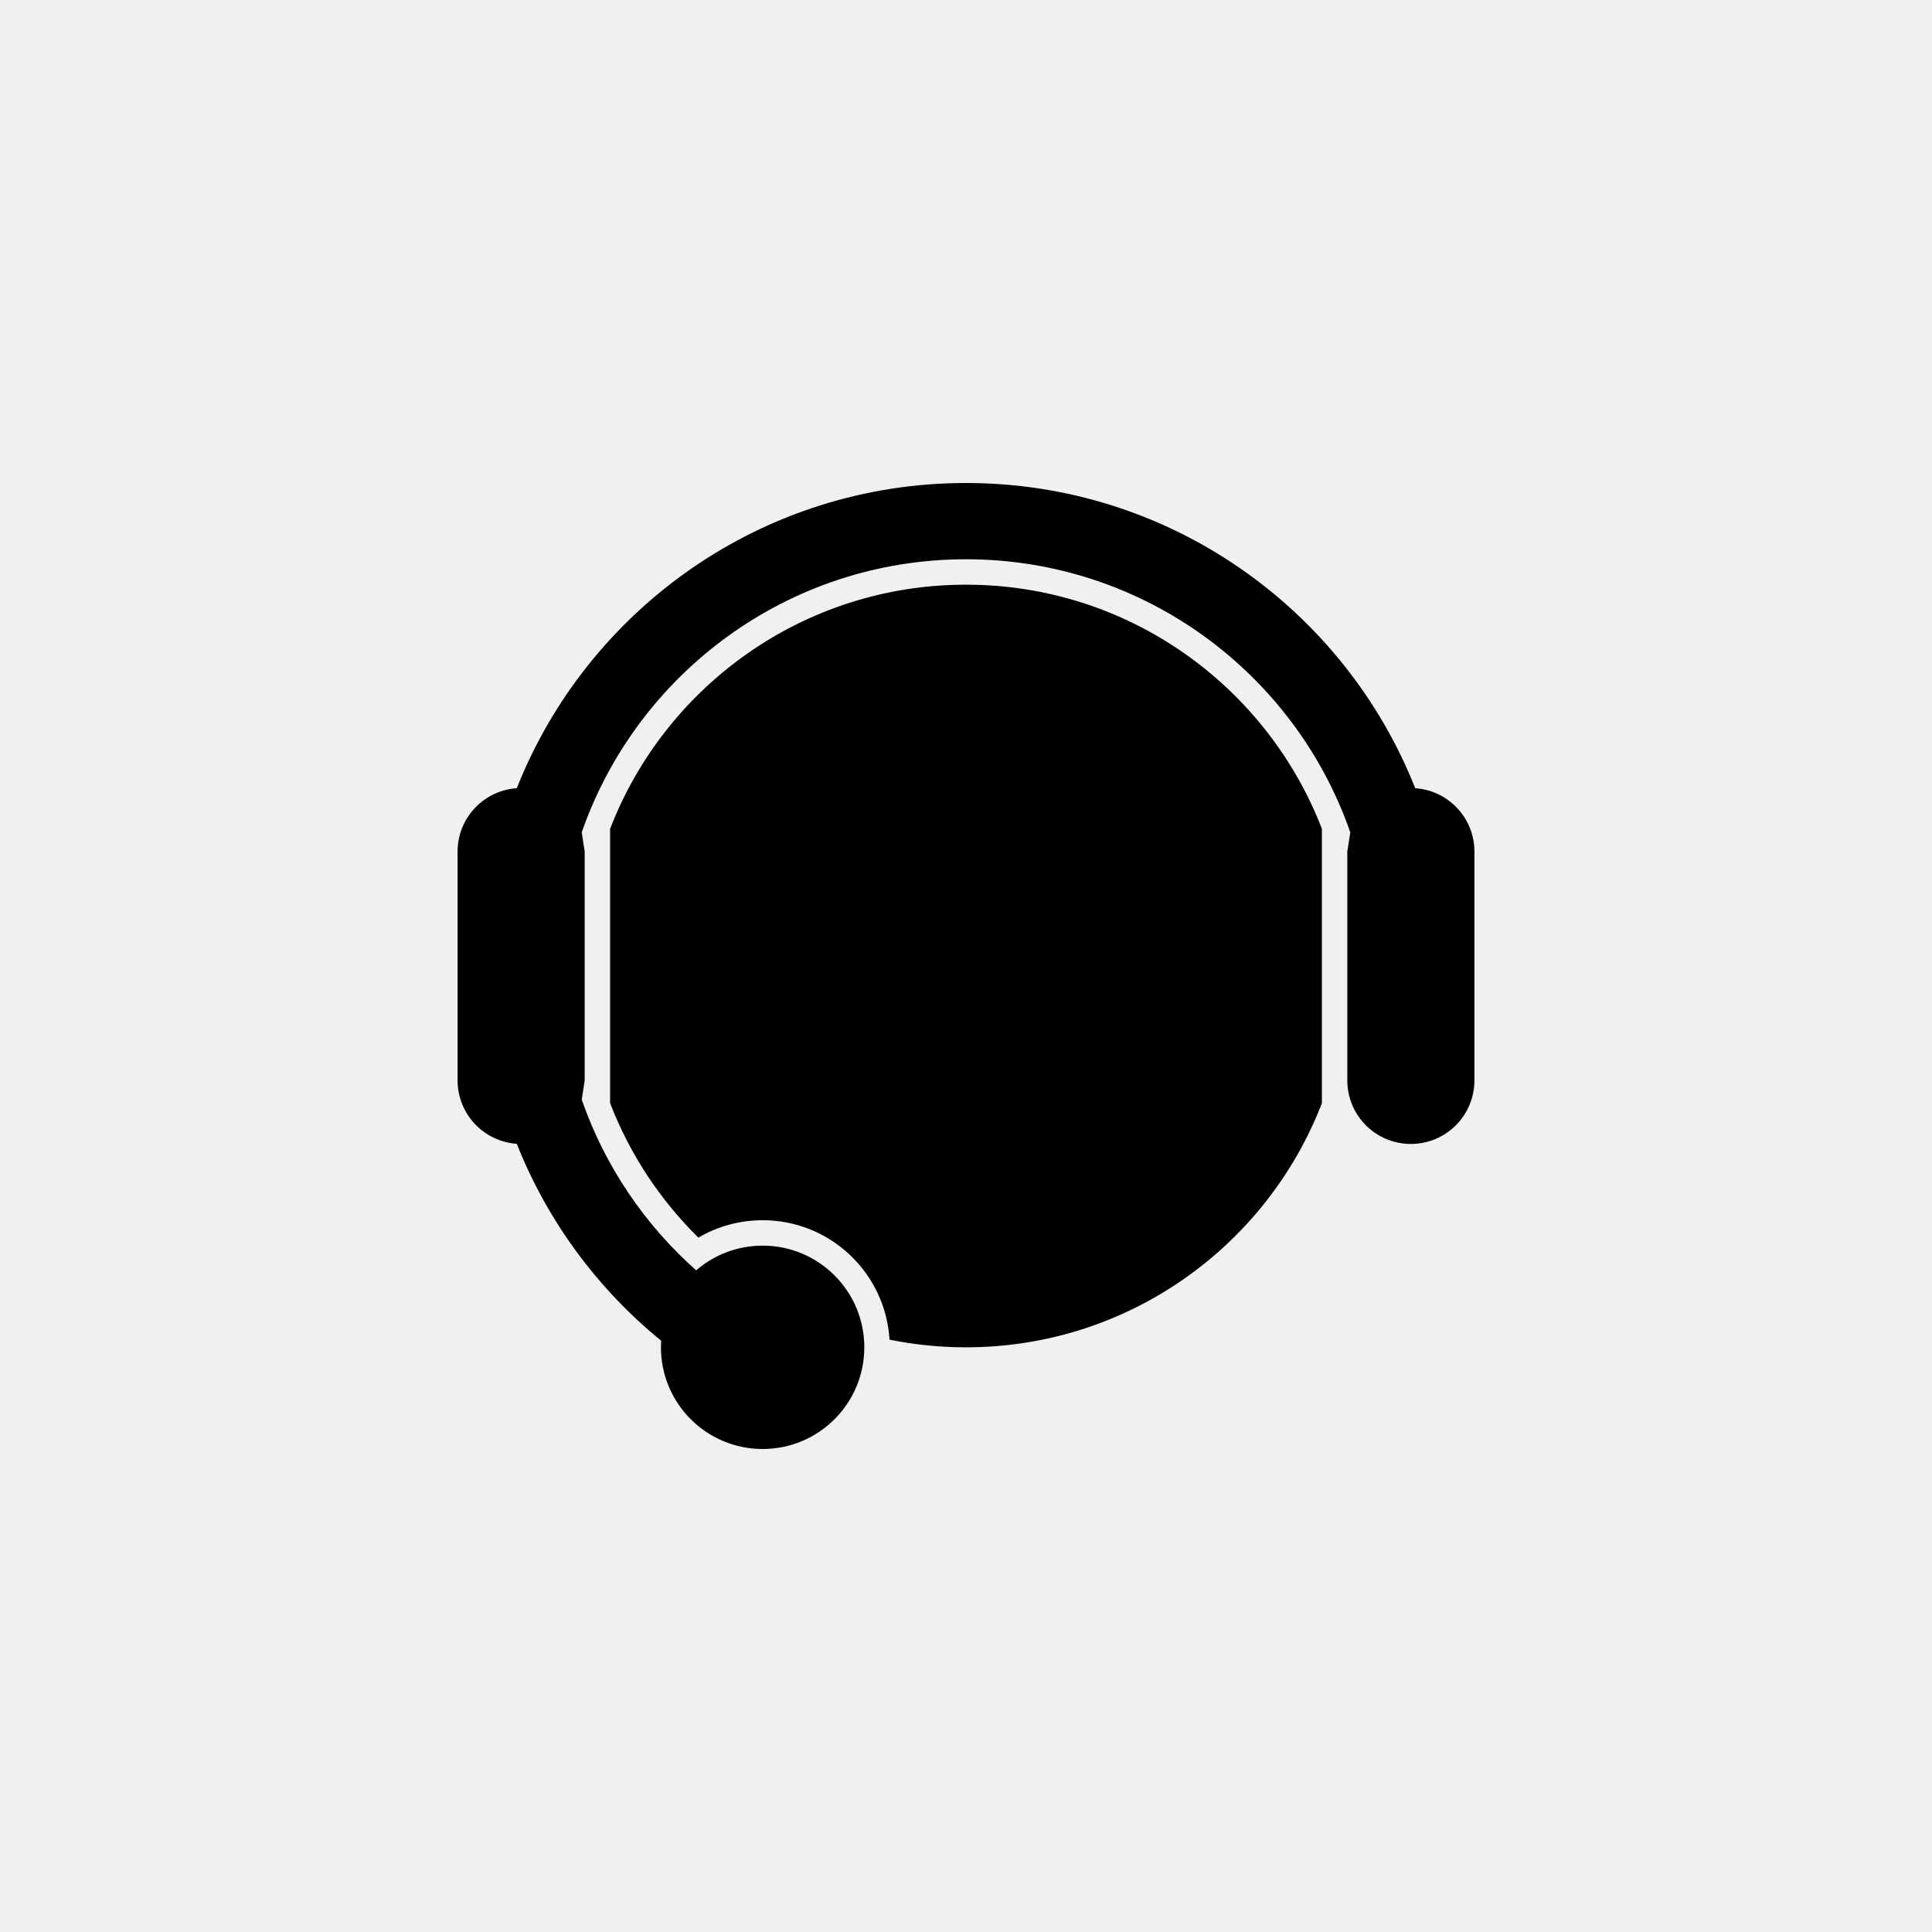
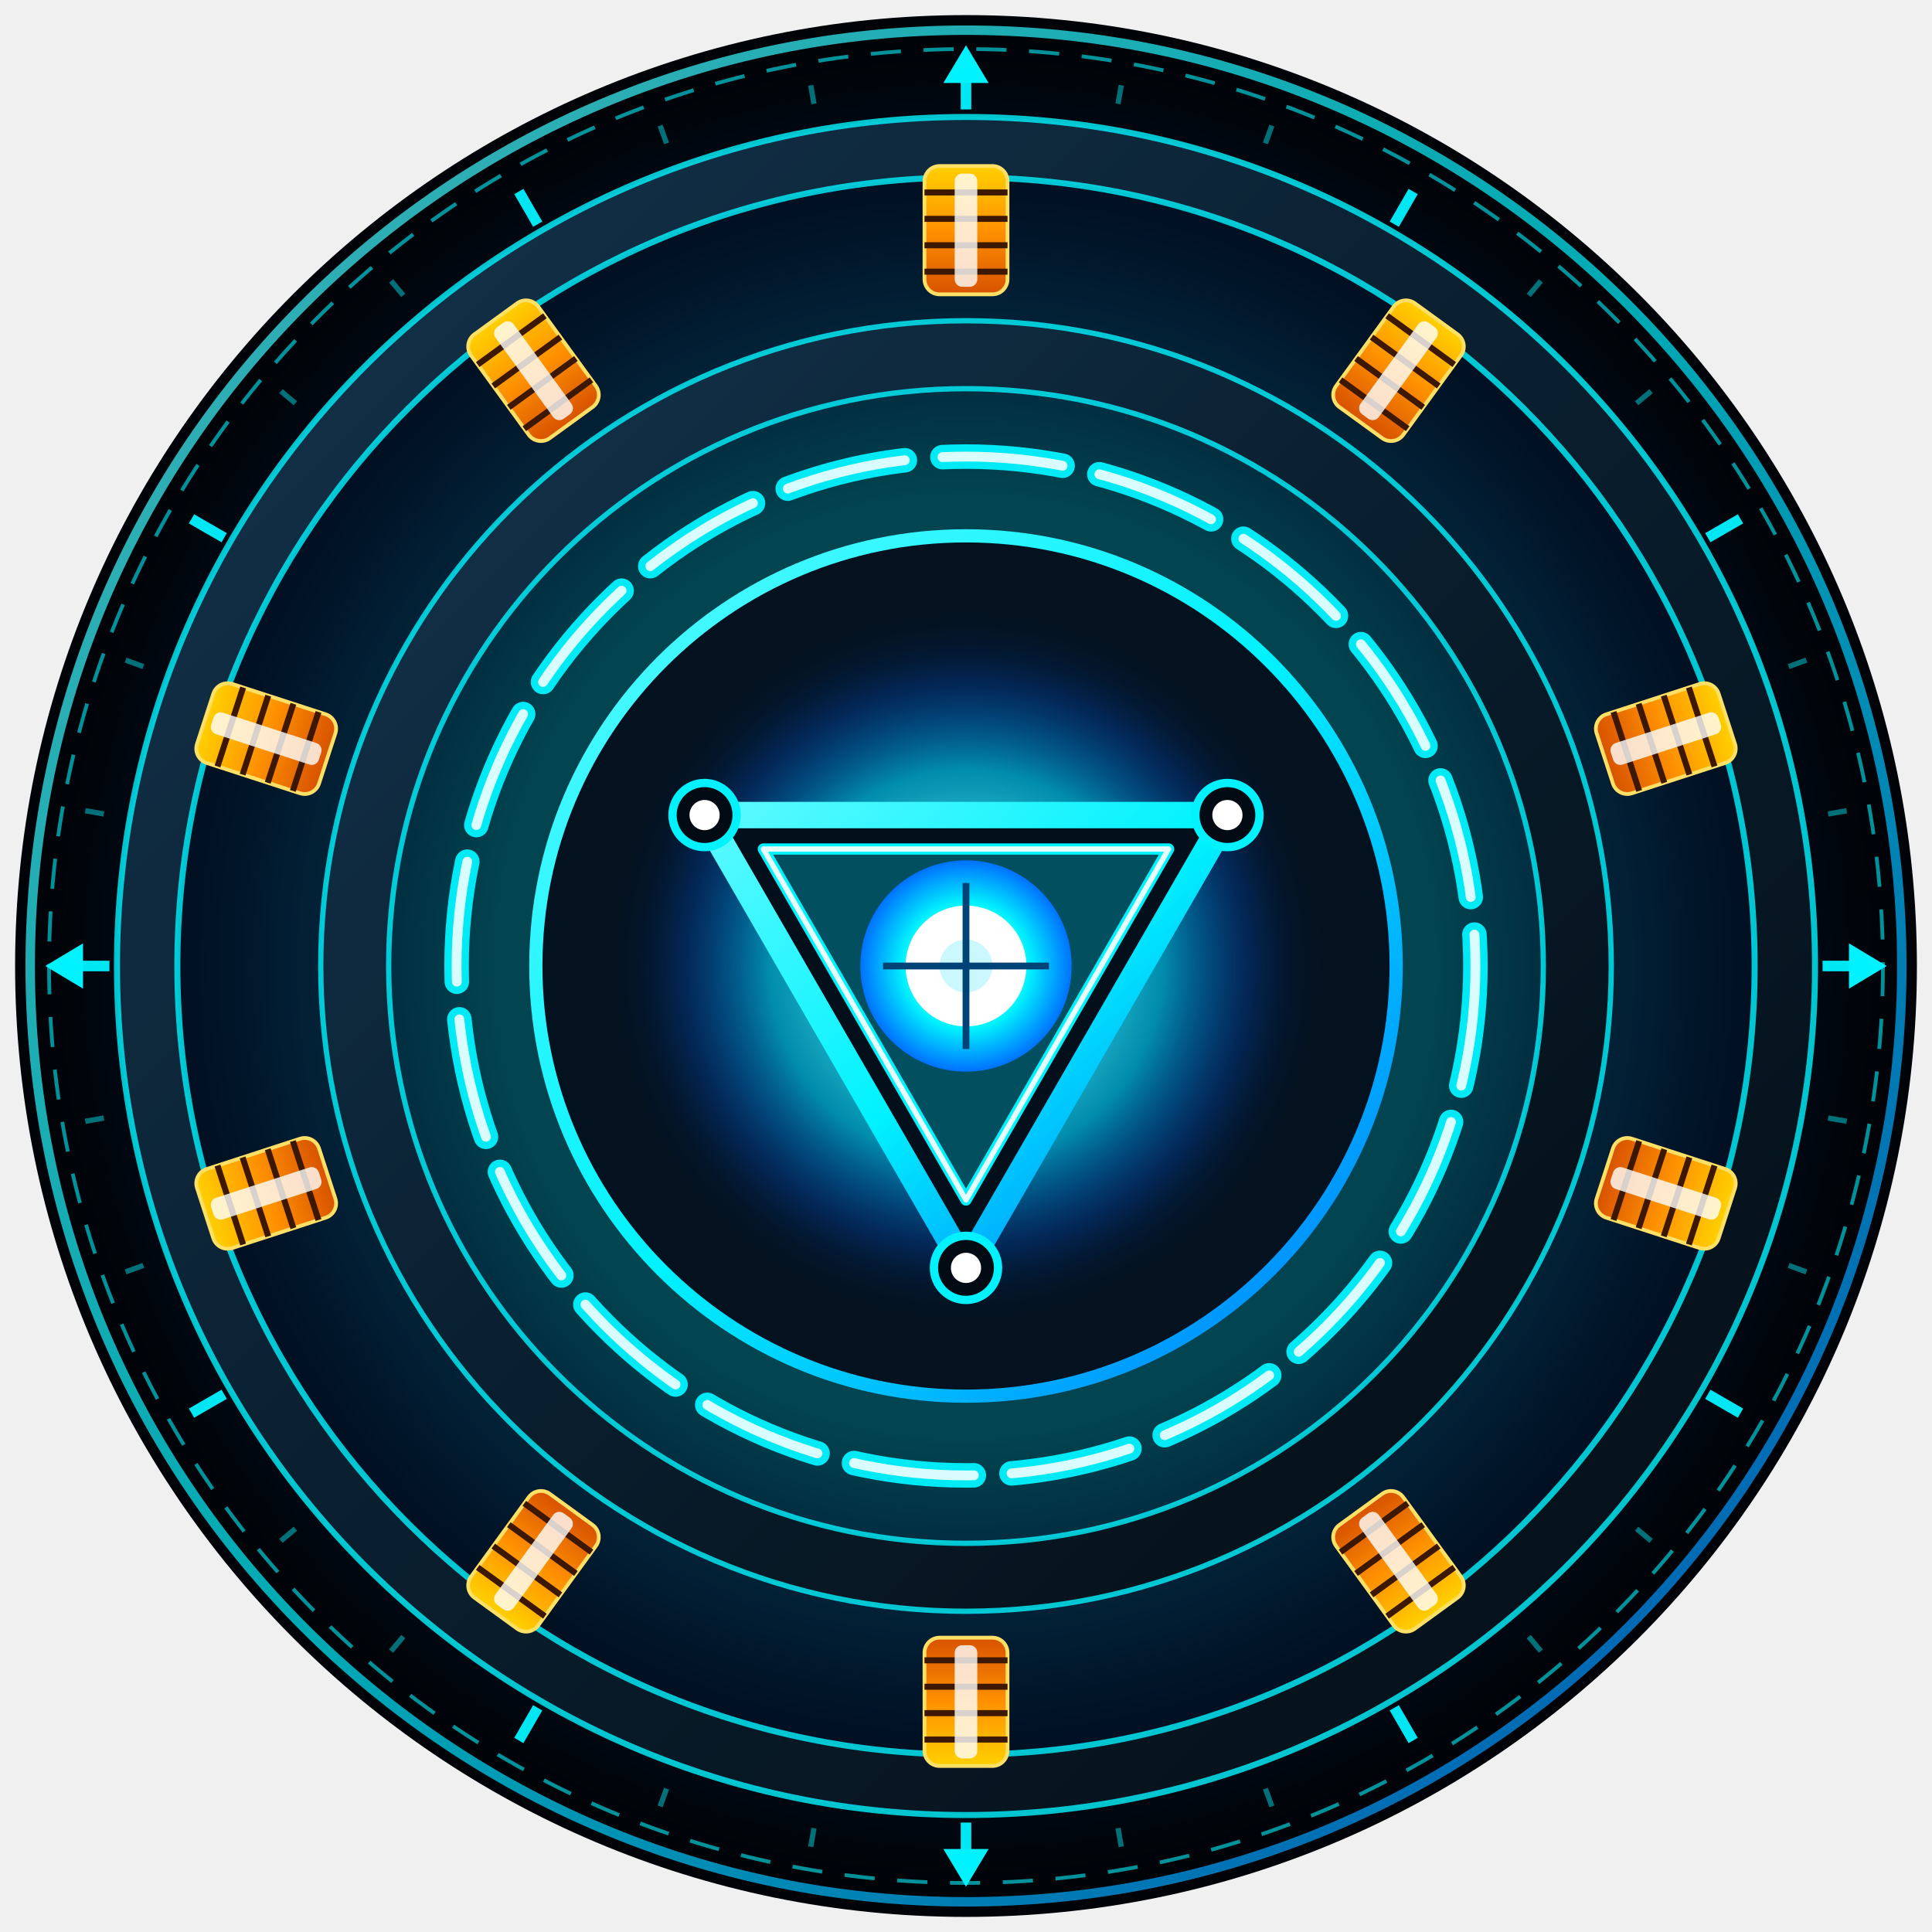
- <svg xmlns="http://www.w3.org/2000/svg" width="800px" height="800px" viewBox="0 0 76 76" version="1.1" baseProfile="full" enable-background="new 0 0 76.00 76.00" xml:space="preserve">
-   <path fill="#000000" fill-opacity="1" stroke-width="0.2" stroke-linejoin="round" d="M 38,23C 44.382,23 49.833,26.986 52,32.604L 52,43.396C 49.833,49.014 44.382,53 38,53C 36.969,53 35.963,52.896 34.991,52.698C 34.835,50.077 32.66,48 30,48C 29.078,48 28.214,48.25 27.472,48.685C 25.967,47.202 24.774,45.403 24,43.396L 24,32.604C 26.167,26.986 31.618,23 38,23 Z M 23,33.5L 23,42.5L 22.884,43.257C 23.792,45.87 25.359,48.174 27.386,49.972C 28.087,49.367 29.001,49 30,49C 32.209,49 34,50.791 34,53C 34,55.209 32.209,57 30,57C 27.791,57 26,55.209 26,53L 26.008,52.739C 23.508,50.702 21.536,48.041 20.329,44.994C 19.028,44.906 18,43.823 18,42.5L 18,33.5C 18,32.177 19.028,31.094 20.329,31.006C 23.114,23.974 29.976,19 38,19C 46.024,19 52.886,23.974 55.671,31.006C 56.972,31.094 58,32.177 58,33.5L 58,42.5C 58,43.881 56.881,45 55.5,45C 54.119,45 53,43.881 53,42.5L 53,33.5L 53.117,32.743C 50.942,26.489 44.995,22 38,22C 31.005,22 25.058,26.489 22.884,32.743L 23,33.5 Z " />
+ <svg xmlns="http://www.w3.org/2000/svg" viewBox="0 0 512 512" width="512" height="512">
+   <defs>
+     <radialGradient id="bgGrad" cx="50%" cy="50%" r="50%">
+       <stop offset="0%" stop-color="#071322" />
+       <stop offset="65%" stop-color="#020813" />
+       <stop offset="100%" stop-color="#000307" />
+     </radialGradient>
+     <radialGradient id="outerGlow" cx="50%" cy="50%" r="50%">
+       <stop offset="50%" stop-color="#00f2fe" stop-opacity="0.25" />
+       <stop offset="85%" stop-color="#0077ff" stop-opacity="0.08" />
+       <stop offset="100%" stop-color="#000000" stop-opacity="0" />
+     </radialGradient>
+     <radialGradient id="reactorGlow" cx="50%" cy="50%" r="50%">
+       <stop offset="0%" stop-color="#ffffff" stop-opacity="1" />
+       <stop offset="25%" stop-color="#5cfaff" stop-opacity="0.95" />
+       <stop offset="55%" stop-color="#00d4ff" stop-opacity="0.7" />
+       <stop offset="80%" stop-color="#0066ff" stop-opacity="0.25" />
+       <stop offset="100%" stop-color="#001533" stop-opacity="0" />
+     </radialGradient>
+     <radialGradient id="coreCenter" cx="50%" cy="50%" r="50%">
+       <stop offset="0%" stop-color="#ffffff" />
+       <stop offset="25%" stop-color="#d4faff" />
+       <stop offset="60%" stop-color="#00f2fe" />
+       <stop offset="100%" stop-color="#0072ff" />
+     </radialGradient>
+     <linearGradient id="cyanGrad" x1="0%" y1="0%" x2="100%" y2="100%">
+       <stop offset="0%" stop-color="#5cfaff" />
+       <stop offset="50%" stop-color="#00f2fe" />
+       <stop offset="100%" stop-color="#0072ff" />
+     </linearGradient>
+     <linearGradient id="metalGrad" x1="0%" y1="0%" x2="100%" y2="100%">
+       <stop offset="0%" stop-color="#14344d" />
+       <stop offset="50%" stop-color="#091e2e" />
+       <stop offset="100%" stop-color="#040d14" />
+     </linearGradient>
+     <linearGradient id="coilGrad" x1="0%" y1="0%" x2="0%" y2="100%">
+       <stop offset="0%" stop-color="#ffd000" />
+       <stop offset="50%" stop-color="#ff9100" />
+       <stop offset="100%" stop-color="#d85200" />
+     </linearGradient>
+   </defs>
+   <circle cx="256" cy="256" r="252" fill="url(#bgGrad)" />
+   <circle cx="256" cy="256" r="250" fill="url(#outerGlow)" />
+   <circle cx="256" cy="256" r="248" fill="none" stroke="url(#cyanGrad)" stroke-width="2.5" stroke-opacity="0.7" />
+   <circle cx="256" cy="256" r="243" fill="none" stroke="#00f2fe" stroke-width="1" stroke-dasharray="8 6" stroke-opacity="0.6" />
+   <line x1="493.00" y1="256.00" x2="483.00" y2="256.00" stroke="#00f2fe" stroke-width="2.8" stroke-opacity="0.95" />
+   <line x1="489.40" y1="297.15" x2="484.48" y2="296.29" stroke="#00f2fe" stroke-width="1.4" stroke-opacity="0.45" />
+   <line x1="478.71" y1="337.06" x2="474.01" y2="335.35" stroke="#00f2fe" stroke-width="1.4" stroke-opacity="0.45" />
+   <line x1="461.25" y1="374.50" x2="452.59" y2="369.50" stroke="#00f2fe" stroke-width="2.8" stroke-opacity="0.95" />
+   <line x1="437.55" y1="408.34" x2="433.72" y2="405.13" stroke="#00f2fe" stroke-width="1.4" stroke-opacity="0.45" />
+   <line x1="408.34" y1="437.55" x2="405.13" y2="433.72" stroke="#00f2fe" stroke-width="1.4" stroke-opacity="0.45" />
+   <line x1="374.50" y1="461.25" x2="369.50" y2="452.59" stroke="#00f2fe" stroke-width="2.8" stroke-opacity="0.95" />
+   <line x1="337.06" y1="478.71" x2="335.35" y2="474.01" stroke="#00f2fe" stroke-width="1.4" stroke-opacity="0.45" />
+   <line x1="297.15" y1="489.40" x2="296.29" y2="484.48" stroke="#00f2fe" stroke-width="1.4" stroke-opacity="0.45" />
+   <line x1="256.00" y1="493.00" x2="256.00" y2="483.00" stroke="#00f2fe" stroke-width="2.8" stroke-opacity="0.95" />
+   <line x1="214.85" y1="489.40" x2="215.71" y2="484.48" stroke="#00f2fe" stroke-width="1.4" stroke-opacity="0.45" />
+   <line x1="174.94" y1="478.71" x2="176.65" y2="474.01" stroke="#00f2fe" stroke-width="1.4" stroke-opacity="0.45" />
+   <line x1="137.50" y1="461.25" x2="142.50" y2="452.59" stroke="#00f2fe" stroke-width="2.8" stroke-opacity="0.95" />
+   <line x1="103.66" y1="437.55" x2="106.87" y2="433.72" stroke="#00f2fe" stroke-width="1.4" stroke-opacity="0.45" />
+   <line x1="74.45" y1="408.34" x2="78.28" y2="405.13" stroke="#00f2fe" stroke-width="1.4" stroke-opacity="0.45" />
+   <line x1="50.75" y1="374.50" x2="59.41" y2="369.50" stroke="#00f2fe" stroke-width="2.8" stroke-opacity="0.95" />
+   <line x1="33.29" y1="337.06" x2="37.99" y2="335.35" stroke="#00f2fe" stroke-width="1.4" stroke-opacity="0.45" />
+   <line x1="22.60" y1="297.15" x2="27.52" y2="296.29" stroke="#00f2fe" stroke-width="1.4" stroke-opacity="0.45" />
+   <line x1="19.00" y1="256.00" x2="29.00" y2="256.00" stroke="#00f2fe" stroke-width="2.8" stroke-opacity="0.95" />
+   <line x1="22.60" y1="214.85" x2="27.52" y2="215.71" stroke="#00f2fe" stroke-width="1.4" stroke-opacity="0.45" />
+   <line x1="33.29" y1="174.94" x2="37.99" y2="176.65" stroke="#00f2fe" stroke-width="1.4" stroke-opacity="0.45" />
+   <line x1="50.75" y1="137.50" x2="59.41" y2="142.50" stroke="#00f2fe" stroke-width="2.8" stroke-opacity="0.95" />
+   <line x1="74.45" y1="103.66" x2="78.28" y2="106.87" stroke="#00f2fe" stroke-width="1.4" stroke-opacity="0.45" />
+   <line x1="103.66" y1="74.45" x2="106.87" y2="78.28" stroke="#00f2fe" stroke-width="1.4" stroke-opacity="0.45" />
+   <line x1="137.50" y1="50.75" x2="142.50" y2="59.41" stroke="#00f2fe" stroke-width="2.8" stroke-opacity="0.95" />
+   <line x1="174.94" y1="33.29" x2="176.65" y2="37.99" stroke="#00f2fe" stroke-width="1.4" stroke-opacity="0.45" />
+   <line x1="214.85" y1="22.60" x2="215.71" y2="27.52" stroke="#00f2fe" stroke-width="1.4" stroke-opacity="0.45" />
+   <line x1="256.00" y1="19.00" x2="256.00" y2="29.00" stroke="#00f2fe" stroke-width="2.8" stroke-opacity="0.95" />
+   <line x1="297.15" y1="22.60" x2="296.29" y2="27.52" stroke="#00f2fe" stroke-width="1.4" stroke-opacity="0.45" />
+   <line x1="337.06" y1="33.29" x2="335.35" y2="37.99" stroke="#00f2fe" stroke-width="1.4" stroke-opacity="0.45" />
+   <line x1="374.50" y1="50.75" x2="369.50" y2="59.41" stroke="#00f2fe" stroke-width="2.8" stroke-opacity="0.95" />
+   <line x1="408.34" y1="74.45" x2="405.13" y2="78.28" stroke="#00f2fe" stroke-width="1.4" stroke-opacity="0.45" />
+   <line x1="437.55" y1="103.66" x2="433.72" y2="106.87" stroke="#00f2fe" stroke-width="1.4" stroke-opacity="0.45" />
+   <line x1="461.25" y1="137.50" x2="452.59" y2="142.50" stroke="#00f2fe" stroke-width="2.8" stroke-opacity="0.95" />
+   <line x1="478.71" y1="174.94" x2="474.01" y2="176.65" stroke="#00f2fe" stroke-width="1.4" stroke-opacity="0.45" />
+   <line x1="489.40" y1="214.85" x2="484.48" y2="215.71" stroke="#00f2fe" stroke-width="1.4" stroke-opacity="0.45" />
+   <circle cx="256" cy="256" r="217" fill="none" stroke="url(#metalGrad)" stroke-width="16" />
+   <circle cx="256" cy="256" r="225" fill="none" stroke="#00f2fe" stroke-width="1.6" stroke-opacity="0.8" />
+   <circle cx="256" cy="256" r="209" fill="none" stroke="#00f2fe" stroke-width="1.6" stroke-opacity="0.8" />
+   <g transform="rotate(0 256 256)">
+     <rect x="245" y="44" width="22" height="34" rx="4" fill="url(#coilGrad)" stroke="#ffe066" stroke-width="1" />
+     <line x1="245" y1="51" x2="267" y2="51" stroke="#3d1800" stroke-width="1.6" />
+     <line x1="245" y1="58" x2="267" y2="58" stroke="#3d1800" stroke-width="1.6" />
+     <line x1="245" y1="65" x2="267" y2="65" stroke="#3d1800" stroke-width="1.6" />
+     <line x1="245" y1="72" x2="267" y2="72" stroke="#3d1800" stroke-width="1.6" />
+     <rect x="253" y="46" width="6" height="30" rx="2" fill="#ffffff" opacity="0.8" />
+   </g>
+   <g transform="rotate(36 256 256)">
+     <rect x="245" y="44" width="22" height="34" rx="4" fill="url(#coilGrad)" stroke="#ffe066" stroke-width="1" />
+     <line x1="245" y1="51" x2="267" y2="51" stroke="#3d1800" stroke-width="1.6" />
+     <line x1="245" y1="58" x2="267" y2="58" stroke="#3d1800" stroke-width="1.6" />
+     <line x1="245" y1="65" x2="267" y2="65" stroke="#3d1800" stroke-width="1.6" />
+     <line x1="245" y1="72" x2="267" y2="72" stroke="#3d1800" stroke-width="1.6" />
+     <rect x="253" y="46" width="6" height="30" rx="2" fill="#ffffff" opacity="0.8" />
+   </g>
+   <g transform="rotate(72 256 256)">
+     <rect x="245" y="44" width="22" height="34" rx="4" fill="url(#coilGrad)" stroke="#ffe066" stroke-width="1" />
+     <line x1="245" y1="51" x2="267" y2="51" stroke="#3d1800" stroke-width="1.6" />
+     <line x1="245" y1="58" x2="267" y2="58" stroke="#3d1800" stroke-width="1.6" />
+     <line x1="245" y1="65" x2="267" y2="65" stroke="#3d1800" stroke-width="1.6" />
+     <line x1="245" y1="72" x2="267" y2="72" stroke="#3d1800" stroke-width="1.6" />
+     <rect x="253" y="46" width="6" height="30" rx="2" fill="#ffffff" opacity="0.8" />
+   </g>
+   <g transform="rotate(108 256 256)">
+     <rect x="245" y="44" width="22" height="34" rx="4" fill="url(#coilGrad)" stroke="#ffe066" stroke-width="1" />
+     <line x1="245" y1="51" x2="267" y2="51" stroke="#3d1800" stroke-width="1.6" />
+     <line x1="245" y1="58" x2="267" y2="58" stroke="#3d1800" stroke-width="1.6" />
+     <line x1="245" y1="65" x2="267" y2="65" stroke="#3d1800" stroke-width="1.6" />
+     <line x1="245" y1="72" x2="267" y2="72" stroke="#3d1800" stroke-width="1.6" />
+     <rect x="253" y="46" width="6" height="30" rx="2" fill="#ffffff" opacity="0.8" />
+   </g>
+   <g transform="rotate(144 256 256)">
+     <rect x="245" y="44" width="22" height="34" rx="4" fill="url(#coilGrad)" stroke="#ffe066" stroke-width="1" />
+     <line x1="245" y1="51" x2="267" y2="51" stroke="#3d1800" stroke-width="1.6" />
+     <line x1="245" y1="58" x2="267" y2="58" stroke="#3d1800" stroke-width="1.6" />
+     <line x1="245" y1="65" x2="267" y2="65" stroke="#3d1800" stroke-width="1.6" />
+     <line x1="245" y1="72" x2="267" y2="72" stroke="#3d1800" stroke-width="1.6" />
+     <rect x="253" y="46" width="6" height="30" rx="2" fill="#ffffff" opacity="0.8" />
+   </g>
+   <g transform="rotate(180 256 256)">
+     <rect x="245" y="44" width="22" height="34" rx="4" fill="url(#coilGrad)" stroke="#ffe066" stroke-width="1" />
+     <line x1="245" y1="51" x2="267" y2="51" stroke="#3d1800" stroke-width="1.6" />
+     <line x1="245" y1="58" x2="267" y2="58" stroke="#3d1800" stroke-width="1.6" />
+     <line x1="245" y1="65" x2="267" y2="65" stroke="#3d1800" stroke-width="1.6" />
+     <line x1="245" y1="72" x2="267" y2="72" stroke="#3d1800" stroke-width="1.6" />
+     <rect x="253" y="46" width="6" height="30" rx="2" fill="#ffffff" opacity="0.8" />
+   </g>
+   <g transform="rotate(216 256 256)">
+     <rect x="245" y="44" width="22" height="34" rx="4" fill="url(#coilGrad)" stroke="#ffe066" stroke-width="1" />
+     <line x1="245" y1="51" x2="267" y2="51" stroke="#3d1800" stroke-width="1.6" />
+     <line x1="245" y1="58" x2="267" y2="58" stroke="#3d1800" stroke-width="1.6" />
+     <line x1="245" y1="65" x2="267" y2="65" stroke="#3d1800" stroke-width="1.6" />
+     <line x1="245" y1="72" x2="267" y2="72" stroke="#3d1800" stroke-width="1.6" />
+     <rect x="253" y="46" width="6" height="30" rx="2" fill="#ffffff" opacity="0.8" />
+   </g>
+   <g transform="rotate(252 256 256)">
+     <rect x="245" y="44" width="22" height="34" rx="4" fill="url(#coilGrad)" stroke="#ffe066" stroke-width="1" />
+     <line x1="245" y1="51" x2="267" y2="51" stroke="#3d1800" stroke-width="1.6" />
+     <line x1="245" y1="58" x2="267" y2="58" stroke="#3d1800" stroke-width="1.6" />
+     <line x1="245" y1="65" x2="267" y2="65" stroke="#3d1800" stroke-width="1.6" />
+     <line x1="245" y1="72" x2="267" y2="72" stroke="#3d1800" stroke-width="1.6" />
+     <rect x="253" y="46" width="6" height="30" rx="2" fill="#ffffff" opacity="0.8" />
+   </g>
+   <g transform="rotate(288 256 256)">
+     <rect x="245" y="44" width="22" height="34" rx="4" fill="url(#coilGrad)" stroke="#ffe066" stroke-width="1" />
+     <line x1="245" y1="51" x2="267" y2="51" stroke="#3d1800" stroke-width="1.6" />
+     <line x1="245" y1="58" x2="267" y2="58" stroke="#3d1800" stroke-width="1.6" />
+     <line x1="245" y1="65" x2="267" y2="65" stroke="#3d1800" stroke-width="1.6" />
+     <line x1="245" y1="72" x2="267" y2="72" stroke="#3d1800" stroke-width="1.6" />
+     <rect x="253" y="46" width="6" height="30" rx="2" fill="#ffffff" opacity="0.8" />
+   </g>
+   <g transform="rotate(324 256 256)">
+     <rect x="245" y="44" width="22" height="34" rx="4" fill="url(#coilGrad)" stroke="#ffe066" stroke-width="1" />
+     <line x1="245" y1="51" x2="267" y2="51" stroke="#3d1800" stroke-width="1.6" />
+     <line x1="245" y1="58" x2="267" y2="58" stroke="#3d1800" stroke-width="1.6" />
+     <line x1="245" y1="65" x2="267" y2="65" stroke="#3d1800" stroke-width="1.6" />
+     <line x1="245" y1="72" x2="267" y2="72" stroke="#3d1800" stroke-width="1.6" />
+     <rect x="253" y="46" width="6" height="30" rx="2" fill="#ffffff" opacity="0.8" />
+   </g>
+   <circle cx="256" cy="256" r="162" fill="none" stroke="url(#metalGrad)" stroke-width="18" />
+   <circle cx="256" cy="256" r="171" fill="none" stroke="#00f2fe" stroke-width="1.4" stroke-opacity="0.8" />
+   <circle cx="256" cy="256" r="153" fill="none" stroke="#00f2fe" stroke-width="1.4" stroke-opacity="0.8" />
+   <circle cx="256" cy="256" r="135" fill="none" stroke="#00f2fe" stroke-width="6.5" stroke-dasharray="32 10" stroke-linecap="round" opacity="0.95" />
+   <circle cx="256" cy="256" r="135" fill="none" stroke="#ffffff" stroke-width="2.6" stroke-dasharray="32 10" stroke-linecap="round" opacity="0.85" />
+   <circle cx="256" cy="256" r="114" fill="#041220" stroke="url(#cyanGrad)" stroke-width="3.5" />
+   <circle cx="256" cy="256" r="95" fill="url(#reactorGlow)" opacity="0.9" />
+   <polygon points="186.72,216.00 325.28,216.00 256.00,336.00" fill="#03101c" stroke="url(#cyanGrad)" stroke-width="7" stroke-linejoin="round" />
+   <polygon points="202.31,225.00 309.69,225.00 256.00,318.00" fill="#00e5ff" fill-opacity="0.3" stroke="#00f2fe" stroke-width="3" stroke-linejoin="round" />
+   <polygon points="202.31,225.00 309.69,225.00 256.00,318.00" fill="none" stroke="#ffffff" stroke-width="1.4" stroke-linejoin="round" opacity="0.9" />
+   <circle cx="256" cy="256" r="28" fill="url(#coreCenter)" />
+   <circle cx="256" cy="256" r="16" fill="#ffffff" />
+   <circle cx="256" cy="256" r="7" fill="#cbf7ff" />
+   <line x1="256" y1="234" x2="256" y2="278" stroke="#004477" stroke-width="1.8" />
+   <line x1="234" y1="256" x2="278" y2="256" stroke="#004477" stroke-width="1.8" />
+   <circle cx="186.72" cy="216.00" r="8.5" fill="#020b14" stroke="#00f2fe" stroke-width="2.2" />
+   <circle cx="186.72" cy="216.00" r="4" fill="#ffffff" />
+   <circle cx="325.28" cy="216.00" r="8.5" fill="#020b14" stroke="#00f2fe" stroke-width="2.2" />
+   <circle cx="325.28" cy="216.00" r="4" fill="#ffffff" />
+   <circle cx="256.00" cy="336.00" r="8.5" fill="#020b14" stroke="#00f2fe" stroke-width="2.2" />
+   <circle cx="256.00" cy="336.00" r="4" fill="#ffffff" />
+   <polygon points="256,12 250,22 262,22" fill="#00f2fe" />
+   <polygon points="256,500 250,490 262,490" fill="#00f2fe" />
+   <polygon points="12,256 22,250 22,262" fill="#00f2fe" />
+   <polygon points="500,256 490,250 490,262" fill="#00f2fe" />
</svg>
